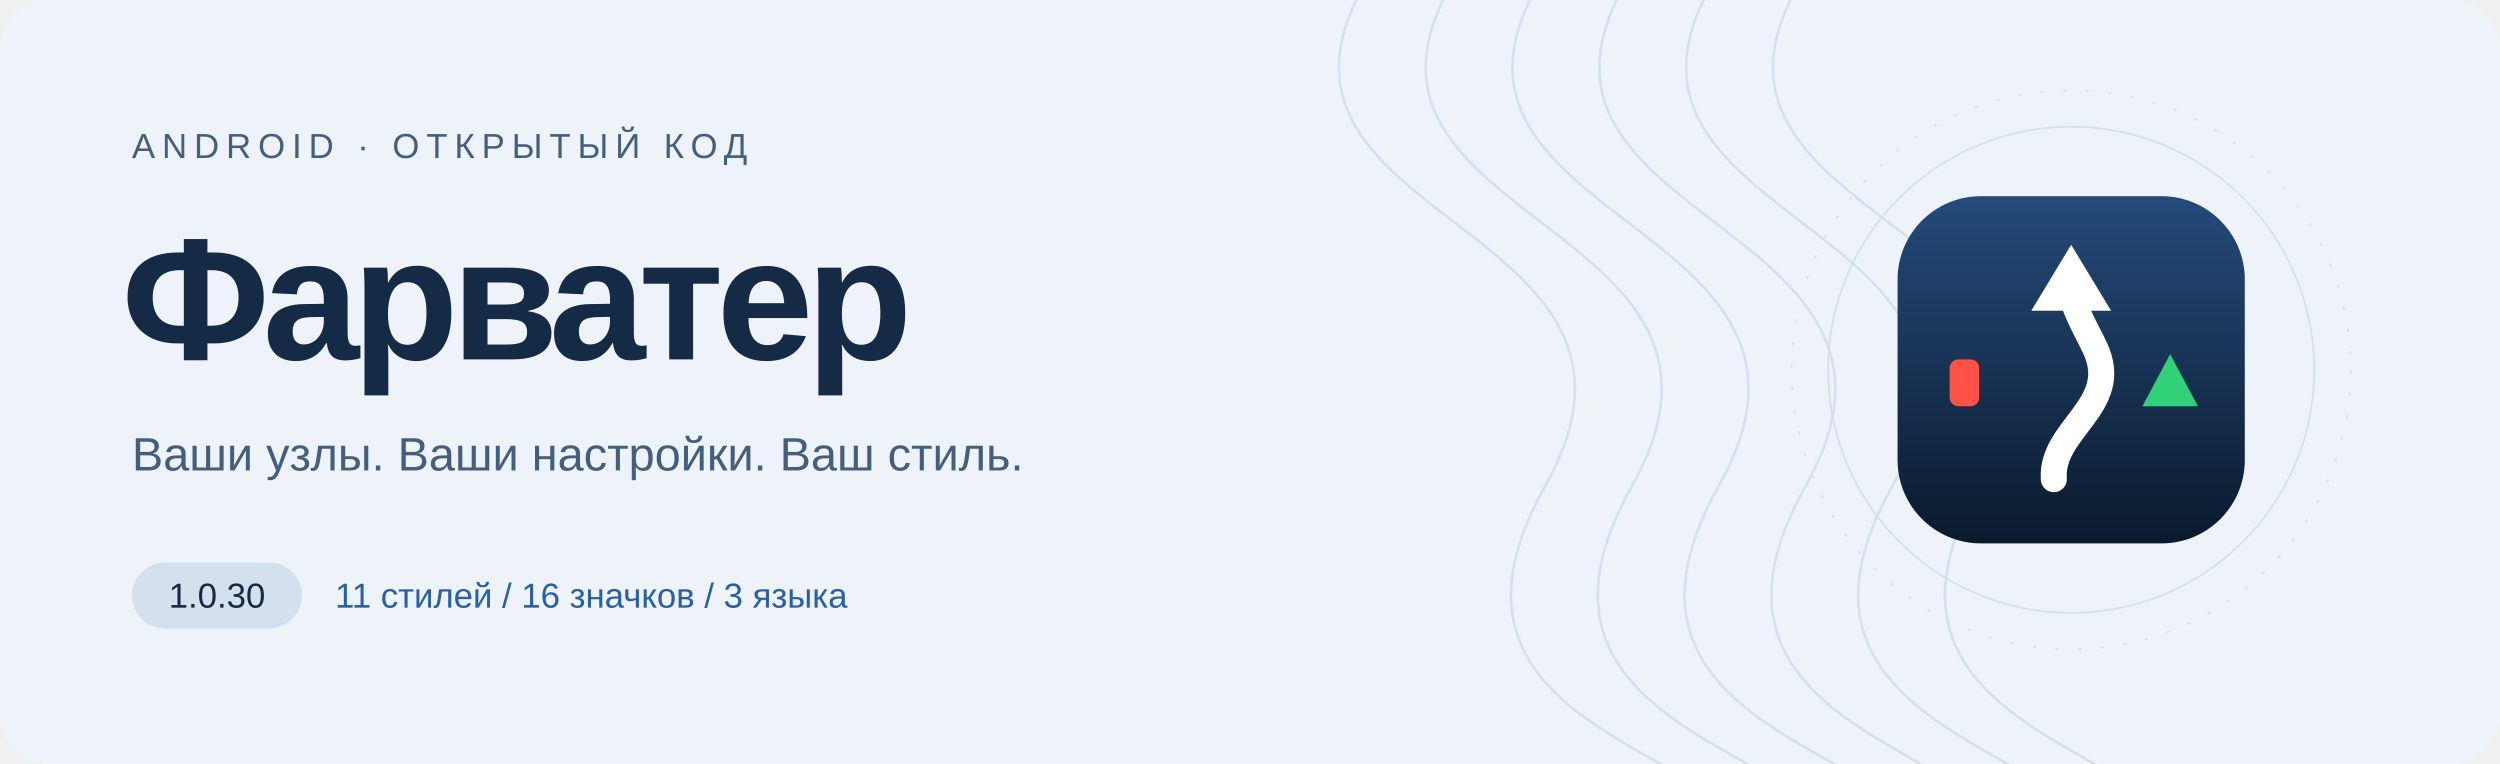
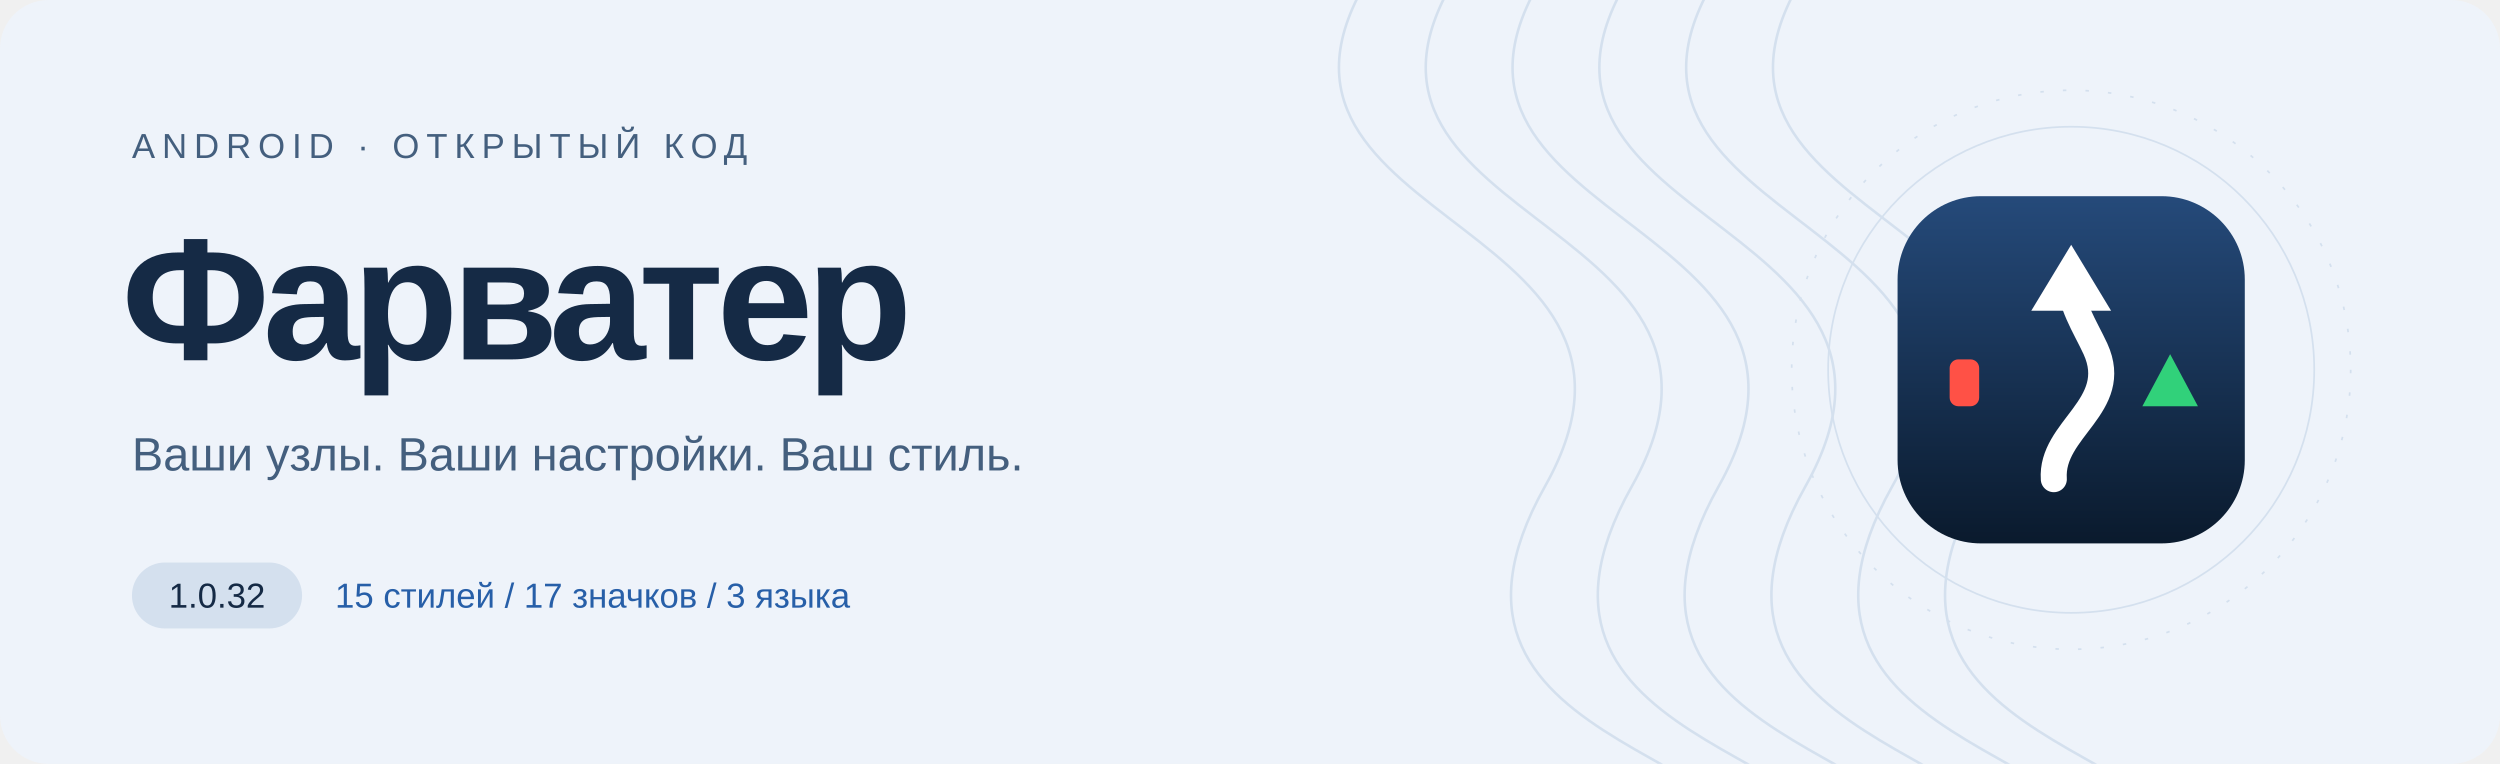
- <svg xmlns="http://www.w3.org/2000/svg" width="1440" height="440" viewBox="0 0 1440 440" role="img" aria-label="Фарватер. VPN-клиент для Android. Версия 1.0.30">
+ <svg xmlns="http://www.w3.org/2000/svg" width="1440" height="440" viewBox="0 0 1440 440" role="img" aria-label="Фарватер. VPN-клиент для Android. Версия 1.0.32">
  <defs>
    <clipPath id="clip">
      <rect width="1440" height="440" rx="28" />
    </clipPath>
    <linearGradient id="mark" x2="0" y2="1">
      <stop stop-color="#254a7a" />
      <stop offset="1" stop-color="#0a1a2d" />
    </linearGradient>
  </defs>
  <g clip-path="url(#clip)">
    <rect width="1440" height="440" fill="#eef3fa" />
    <g fill="none" stroke="#d4e0ee" stroke-width="1.5">
      <path d="M800-30c-120 160 180 150 90 310s160 150 130 240" />
      <path d="M850-30c-120 160 180 150 90 310s160 150 130 240" />
      <path d="M900-30c-120 160 180 150 90 310s160 150 130 240" />
      <path d="M950-30c-120 160 180 150 90 310s160 150 130 240" />
      <path d="M1000-30c-120 160 180 150 90 310s160 150 130 240" />
      <path d="M1050-30c-120 160 180 150 90 310s160 150 130 240" />
    </g>
    <circle cx="1193" cy="213" r="140" fill="none" stroke="#d4e0ee" />
    <circle cx="1193" cy="213" r="161" fill="none" stroke="#d4e0ee" stroke-dasharray="2 11" />
    <rect x="1093" y="113" width="200" height="200" rx="48" fill="url(#mark)" />
    <path d="M1183 276c-2-29 39-42 24-75-6-13-15-26-15-42" fill="none" stroke="white" stroke-width="15" stroke-linecap="round" />
    <path d="m1193 141-23 38h46Z" fill="white" />
    <rect x="1123" y="207" width="17" height="27" rx="5" fill="#ff5146" />
    <path d="m1250 204-16 30h32Z" fill="#31d17a" />
    <g font-family="Arial, Helvetica, sans-serif">
      <text x="76" y="91" fill="#445f7e" font-size="20" letter-spacing="4">ANDROID · ОТКРЫТЫЙ КОД</text>
      <text x="70" y="207" fill="#152a45" font-size="100" font-weight="700" letter-spacing="-4">Фарватер</text>
      <text x="76" y="271" fill="#445f7e" font-size="27">Ваши узлы. Ваши настройки. Ваш стиль.</text>
      <rect x="76" y="324" width="98" height="38" rx="19" fill="#d4e0ee" />
-       <text x="125" y="350" text-anchor="middle" fill="#152a45" font-size="20">1.0.30</text>
-       <text x="193" y="350" fill="#275fa8" font-size="20">11 стилей / 16 значков / 3 языка</text>
+       <text x="125" y="350" text-anchor="middle" fill="#152a45" font-size="20">1.0.32</text>
+       <text x="193" y="350" fill="#275fa8" font-size="20">15 стилей / 17 значков / 3 языка</text>
    </g>
  </g>
</svg>
